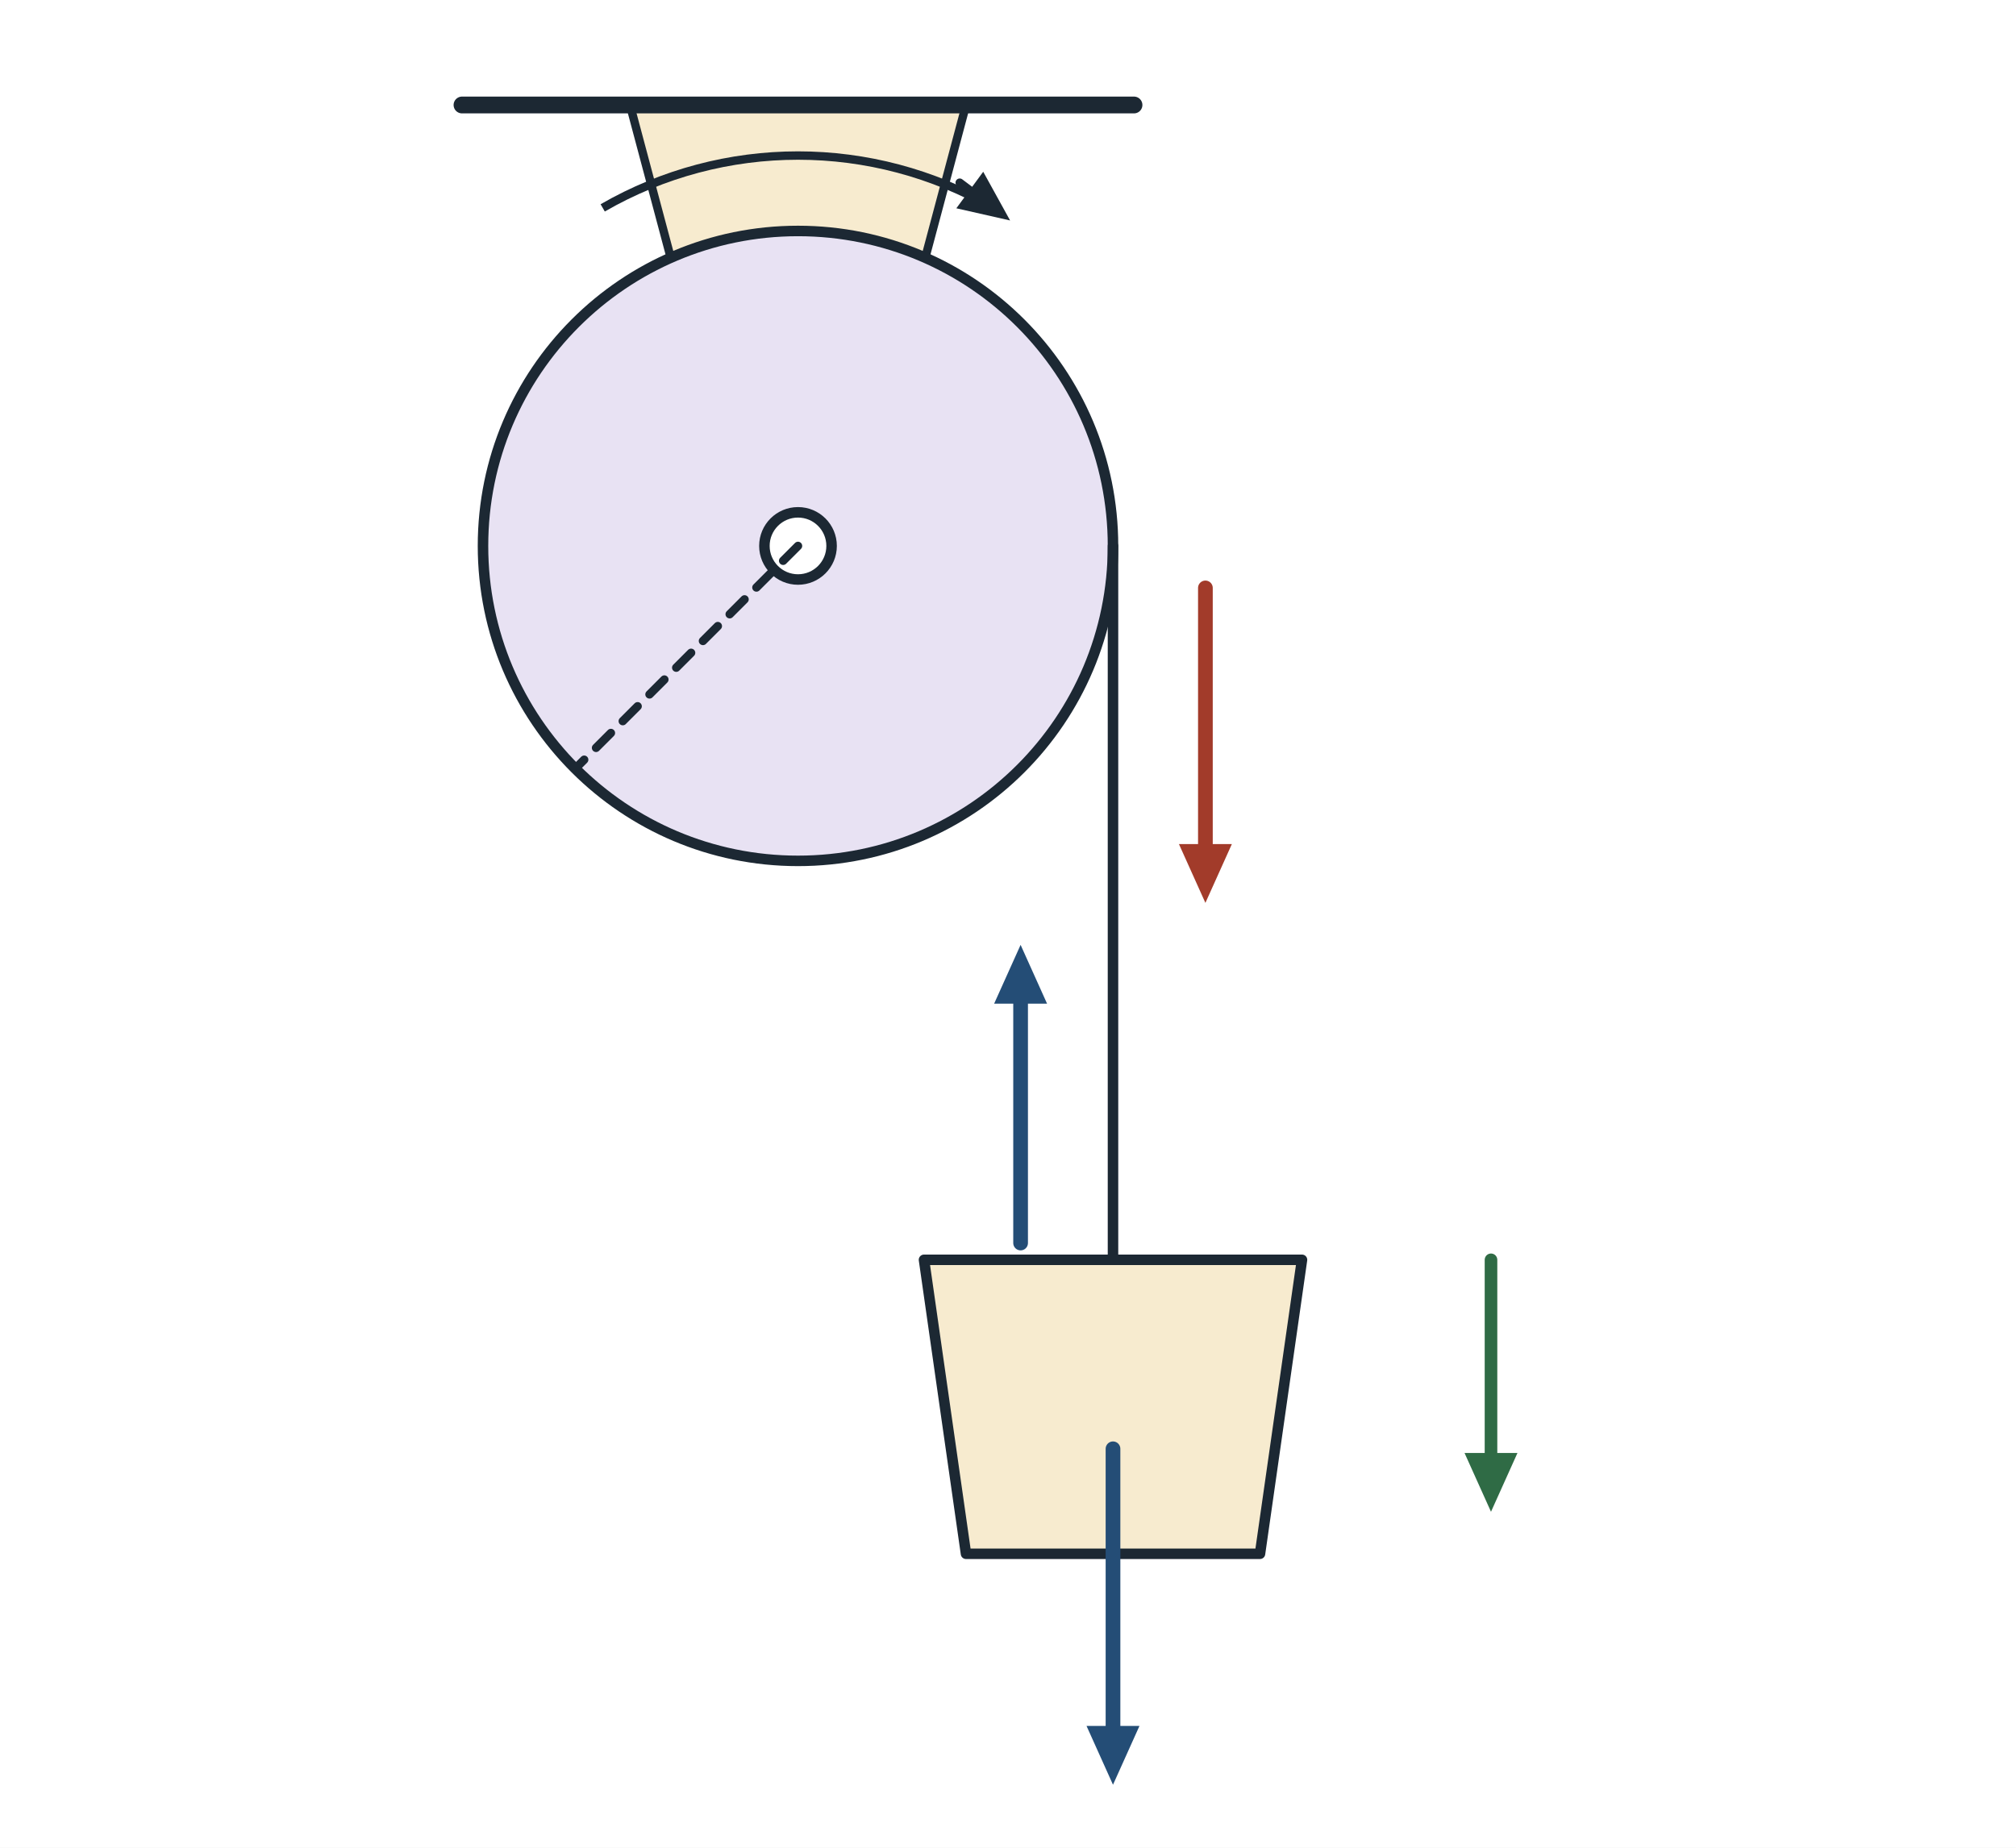
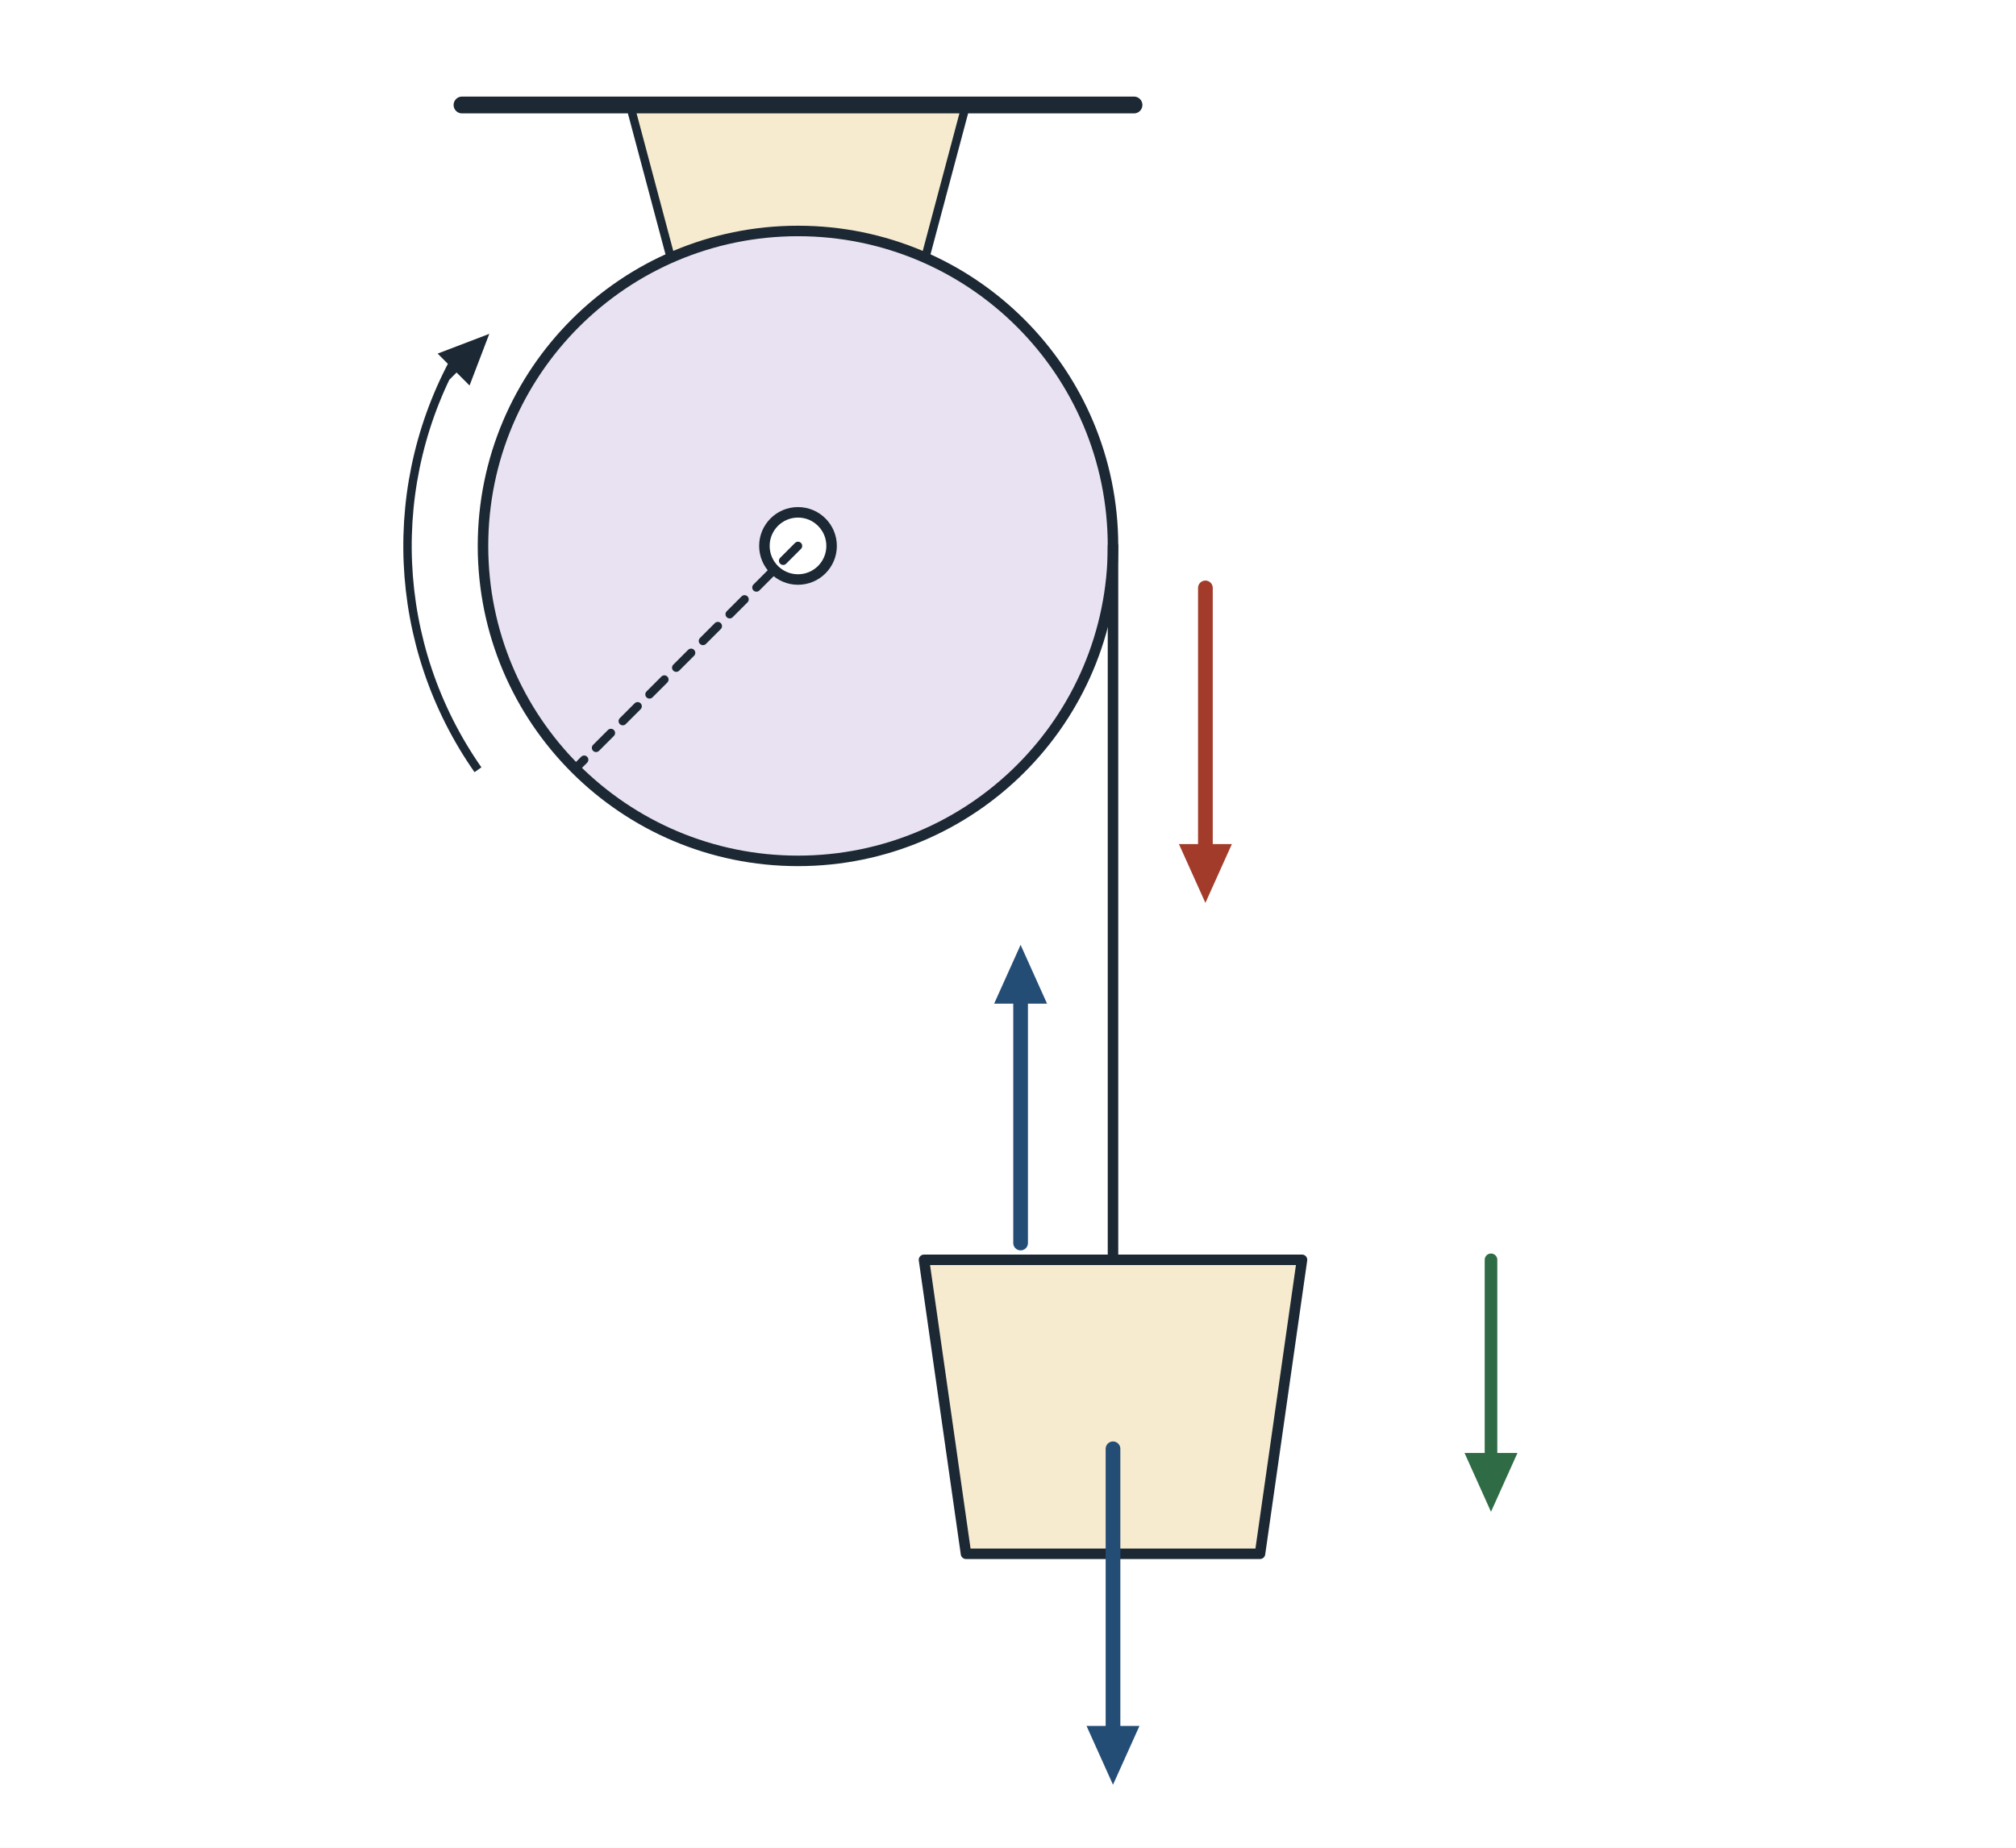
<svg xmlns="http://www.w3.org/2000/svg" viewBox="0 0 480 440" width="480" height="440" font-family="sans-serif" role="img">
  <rect width="480" height="440" fill="#ffffff" />
  <polygon points="178.0,130.0 202.0,130.0 230.0,25.0 150.0,25.0" fill="#f7ebcf" stroke="#1c2833" stroke-width="2" stroke-linejoin="round" />
  <line x1="110.0" y1="25.0" x2="270.0" y2="25.0" stroke="#1c2833" stroke-width="4" stroke-linecap="round" />
  <circle cx="190.0" cy="130.0" r="75.0" fill="#e8e2f3" stroke="#1c2833" stroke-width="2.5" />
  <circle cx="190.0" cy="130.0" r="8.0" fill="#ffffff" stroke="#1c2833" stroke-width="2.5" />
  <line x1="190.0" y1="130.0" x2="137.0" y2="183.0" stroke="#1c2833" stroke-width="2" stroke-linecap="round" stroke-dasharray="5 4" />
  <line x1="265.0" y1="130.0" x2="265.0" y2="300.0" stroke="#1c2833" stroke-width="2.5" stroke-linecap="round" />
  <polygon points="220.0,300.0 310.0,300.0 300.0,370.0 230.0,370.0" fill="#f7ebcf" stroke="#1c2833" stroke-width="2.5" stroke-linejoin="round" />
  <line x1="287.0" y1="140.0" x2="287.0" y2="201.0" stroke="#a23b2a" stroke-width="3.5" stroke-linecap="round" />
  <polygon points="287.0,215.0 280.7,201.0 293.3,201.0" fill="#a23b2a" />
  <line x1="243.0" y1="296.0" x2="243.0" y2="239.0" stroke="#244d76" stroke-width="3.5" stroke-linecap="round" />
  <polygon points="243.0,225.0 249.3,239.0 236.7,239.0" fill="#244d76" />
  <line x1="265.0" y1="345.0" x2="265.0" y2="411.0" stroke="#244d76" stroke-width="3.5" stroke-linecap="round" />
  <polygon points="265.0,425.0 258.7,411.0 271.3,411.0" fill="#244d76" />
  <line x1="355.0" y1="300.0" x2="355.0" y2="346.0" stroke="#2f6b45" stroke-width="3" stroke-linecap="round" />
  <polygon points="355.0,360.0 348.7,346.0 361.3,346.0" fill="#2f6b45" />
-   <path d="M143.5,49.5 A93,93 0 0 1 236.5,49.5" fill="none" stroke="#1c2833" stroke-width="2" />
-   <line x1="228.5" y1="43.5" x2="230.9" y2="45.3" stroke="#1c2833" stroke-width="2" stroke-linecap="round" />
-   <polygon points="240.5,52.5 227.7,49.6 234.1,40.9" fill="#1c2833" />
+   <path d="M113.8,183.3 A93,93 0 0 1 109.5,83.5" fill="none" stroke="#1c2833" stroke-width="2" />
+   <line x1="106.5" y1="89.5" x2="108.0" y2="88.0" stroke="#1c2833" stroke-width="2" stroke-linecap="round" />
+   <polygon points="116.5,79.5 111.8,91.8 104.2,84.2" fill="#1c2833" />
</svg>
